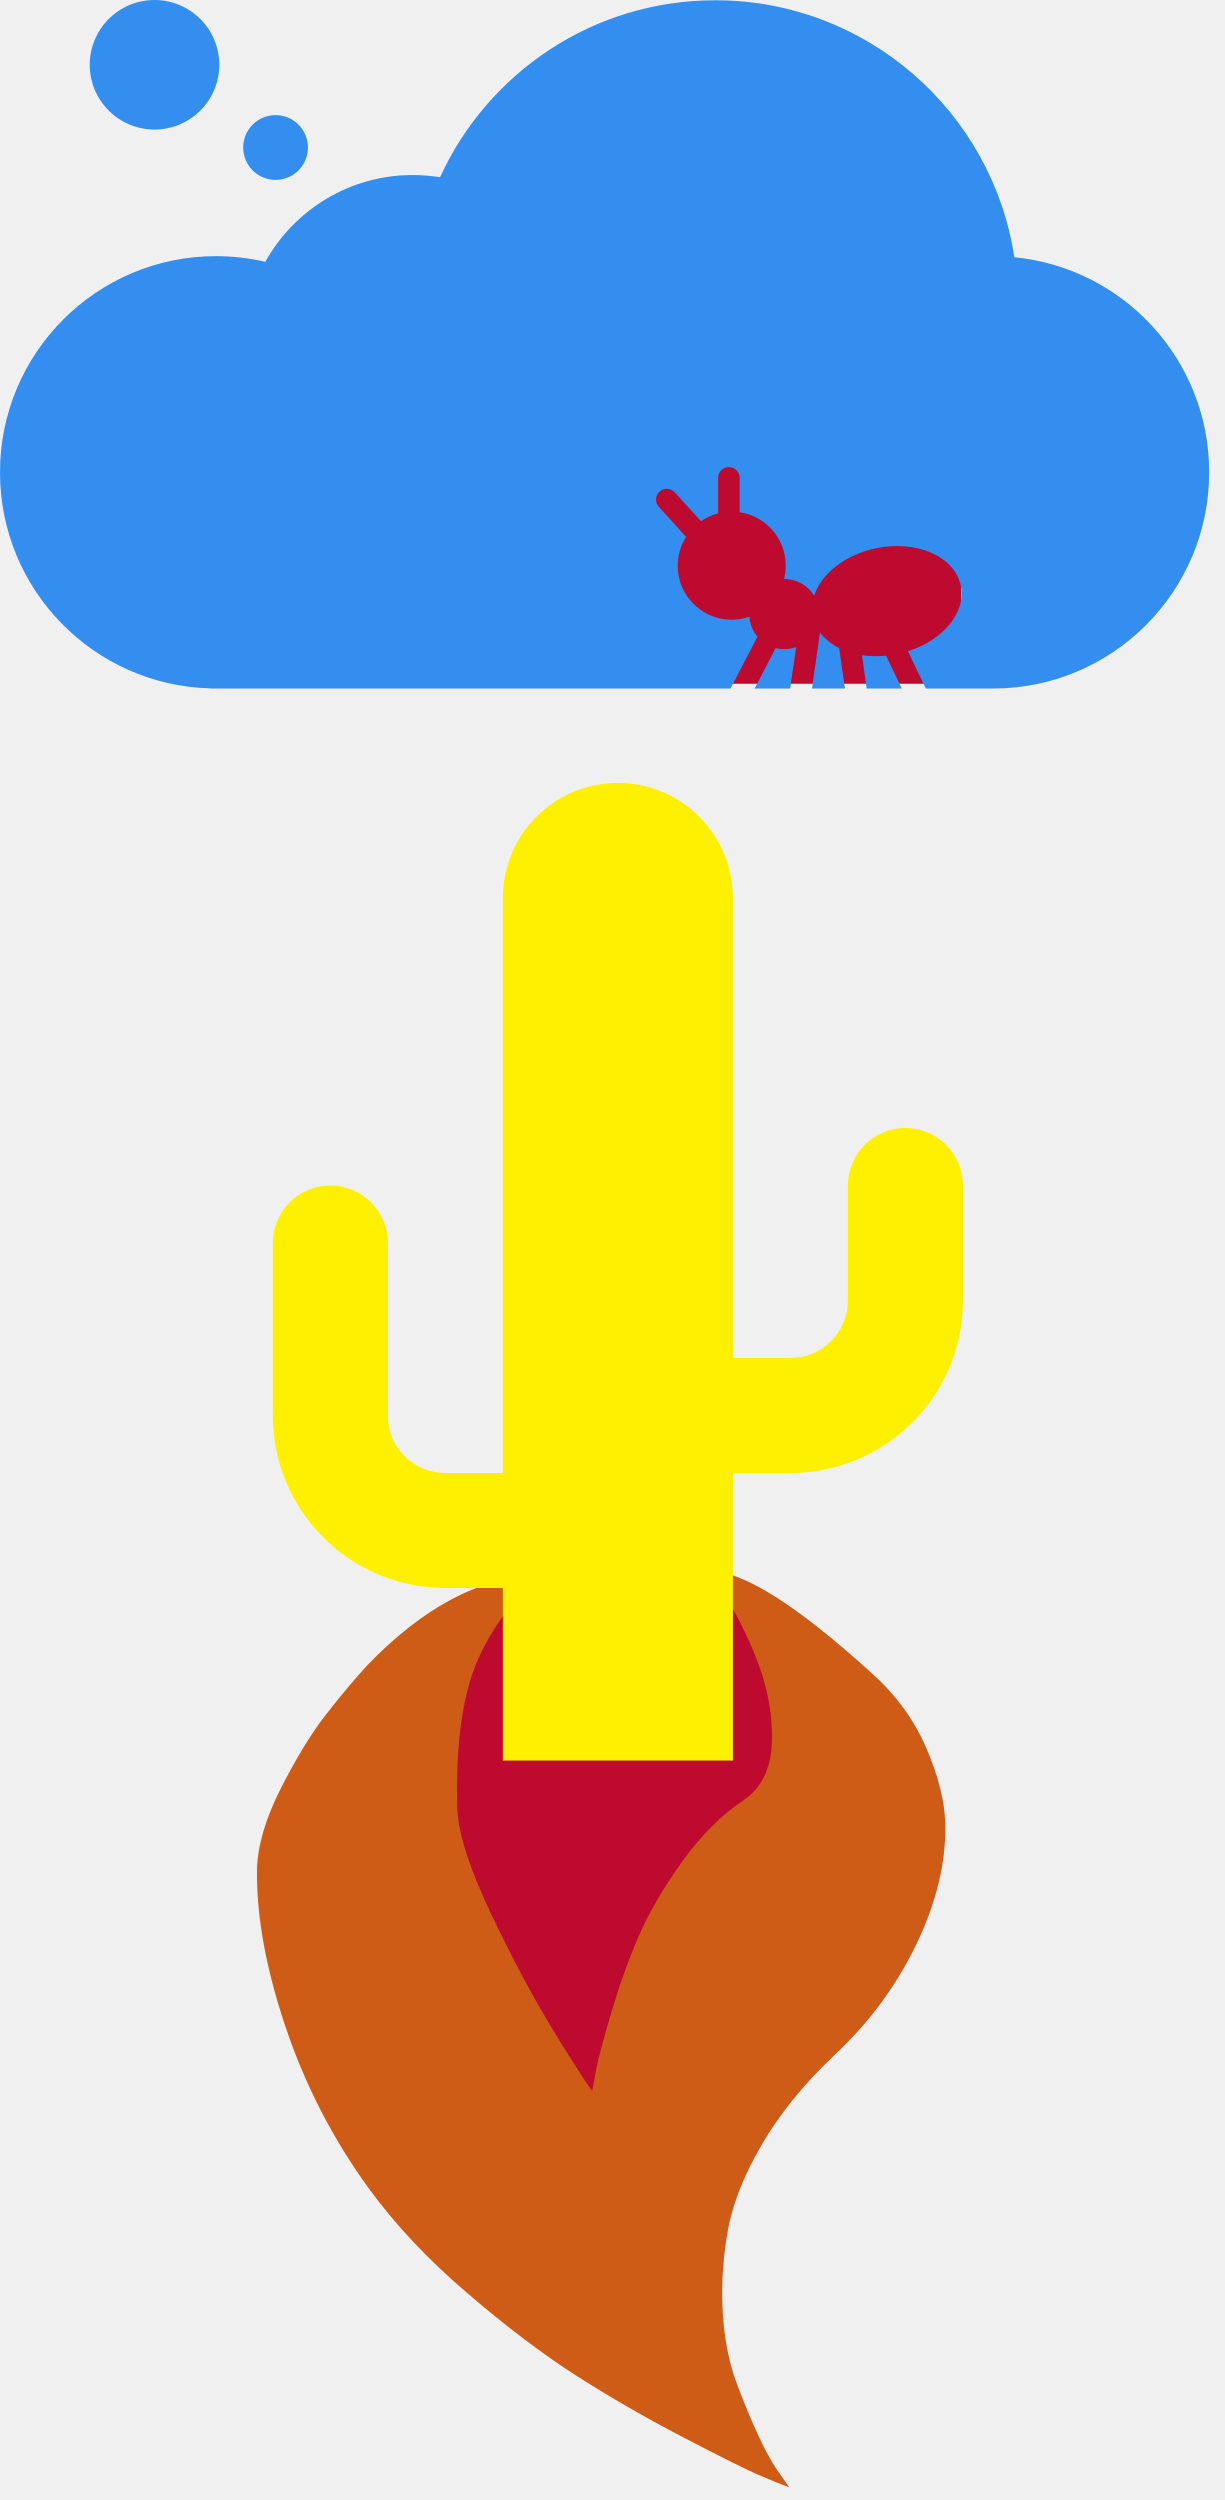
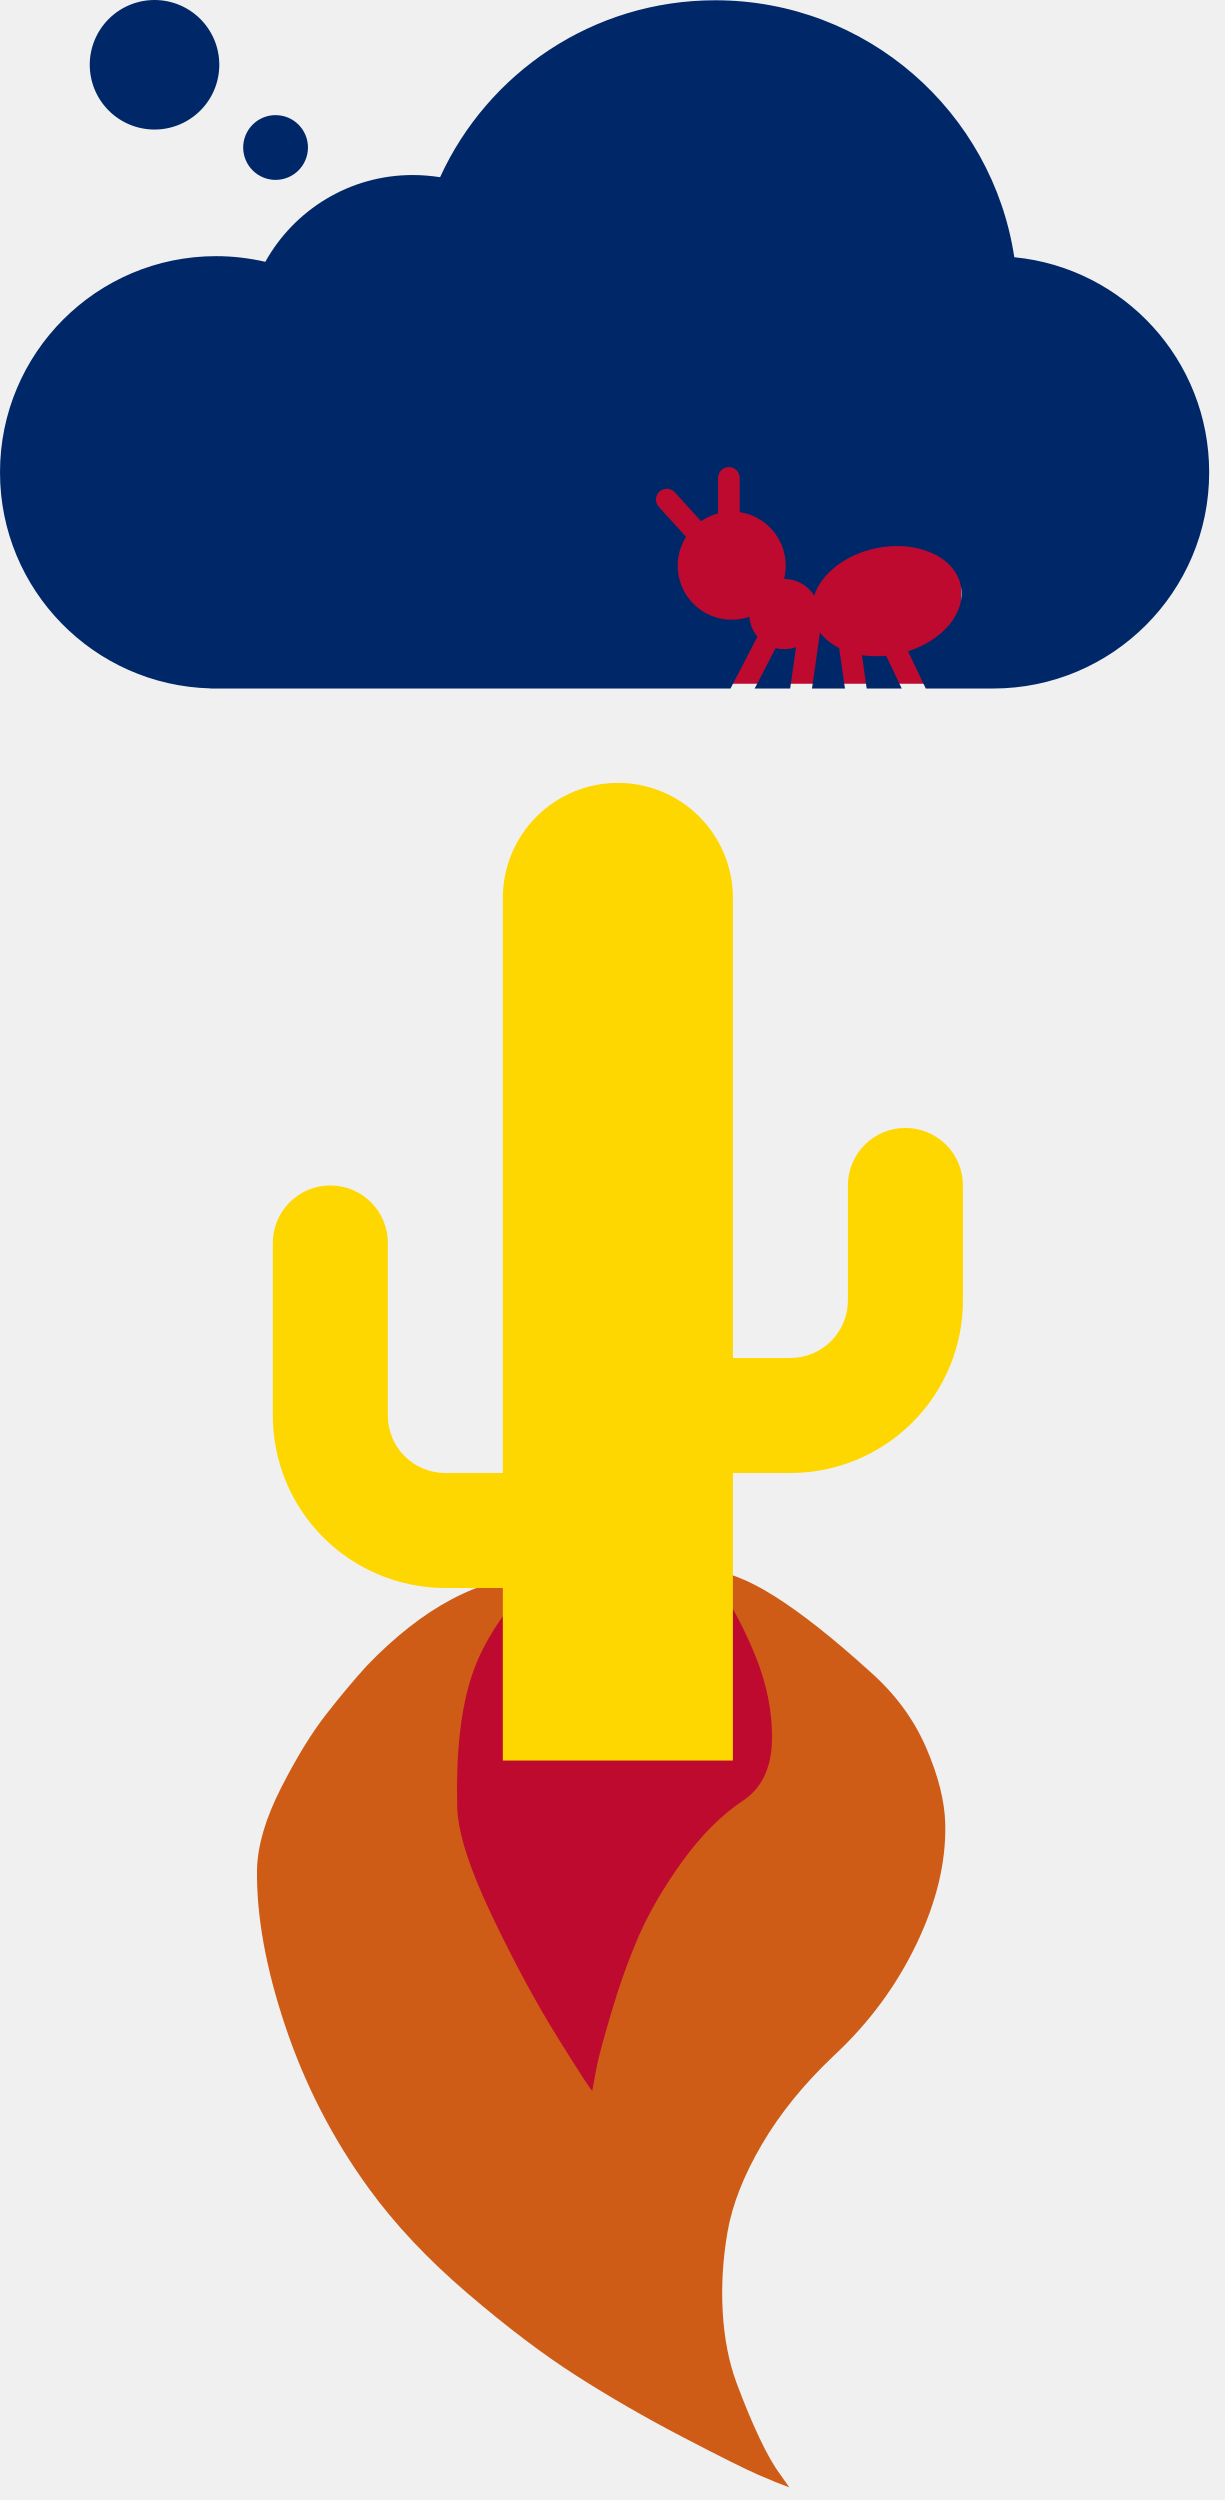
<svg xmlns="http://www.w3.org/2000/svg" width="49" height="100" viewBox="0 0 49 100" fill="none">
-   <g clip-path="url(#clip0_409_11)">
+   <g clip-path="url(#clip0_311_18)">
    <rect x="18.037" y="64.103" width="13.048" height="19.572" fill="#BF0A30" />
    <path d="M14.672 66.631C16.933 64.281 19.211 63.078 21.504 63.022C20.198 64.345 19.322 65.675 18.876 67.013C18.431 68.35 18.235 70.106 18.288 72.28C18.312 73.284 18.771 74.725 19.666 76.603C20.56 78.482 21.455 80.14 22.351 81.576C23.246 83.012 23.693 83.695 23.692 83.623C23.733 83.383 23.791 83.071 23.866 82.686C23.94 82.302 24.137 81.568 24.458 80.485C24.778 79.401 25.142 78.388 25.549 77.446C25.956 76.504 26.536 75.51 27.287 74.463C28.039 73.417 28.861 72.596 29.755 72.001C30.484 71.505 30.859 70.701 30.88 69.589C30.9 68.477 30.669 67.335 30.187 66.163C29.704 64.992 29.103 63.889 28.385 62.855C29.675 62.823 31.811 64.158 34.793 66.858C35.795 67.742 36.543 68.752 37.037 69.887C37.53 71.023 37.788 72.044 37.81 72.952C37.848 74.481 37.462 76.086 36.655 77.767C35.847 79.448 34.742 80.939 33.339 82.241C32.148 83.369 31.19 84.552 30.468 85.789C29.745 87.025 29.289 88.19 29.1 89.282C28.912 90.375 28.848 91.446 28.91 92.496C28.971 93.547 29.155 94.486 29.462 95.316C29.77 96.145 30.074 96.878 30.377 97.516C30.679 98.154 30.954 98.638 31.201 98.966L31.572 99.495C31.259 99.383 30.842 99.214 30.323 98.988C29.803 98.761 28.799 98.26 27.31 97.484C25.821 96.707 24.409 95.893 23.073 95.041C21.738 94.189 20.276 93.083 18.689 91.723C17.102 90.364 15.79 88.967 14.751 87.534C13.316 85.561 12.206 83.407 11.42 81.071C10.634 78.736 10.254 76.635 10.28 74.77C10.305 73.813 10.625 72.73 11.241 71.52C11.857 70.309 12.454 69.333 13.034 68.589C13.614 67.846 14.159 67.193 14.672 66.631Z" fill="#CE5C17" />
  </g>
-   <path d="M29.316 58.92V70.421H20.114V63.52H17.814C15.984 63.52 14.229 62.793 12.934 61.499C11.64 60.205 10.913 58.45 10.913 56.619V49.718C10.913 49.108 11.155 48.523 11.587 48.092C12.018 47.66 12.603 47.418 13.213 47.418C13.823 47.418 14.409 47.66 14.84 48.092C15.271 48.523 15.514 49.108 15.514 49.718V56.619C15.514 57.907 16.549 58.92 17.814 58.92H20.114V35.916C20.114 34.696 20.599 33.526 21.462 32.663C22.325 31.8 23.495 31.316 24.715 31.316C25.935 31.316 27.105 31.8 27.968 32.663C28.831 33.526 29.316 34.696 29.316 35.916V54.319H31.616C32.226 54.319 32.811 54.077 33.243 53.645C33.674 53.214 33.916 52.629 33.916 52.019V47.418C33.916 46.808 34.159 46.223 34.59 45.791C35.022 45.36 35.607 45.118 36.217 45.118C36.827 45.118 37.412 45.36 37.843 45.791C38.275 46.223 38.517 46.808 38.517 47.418V52.019C38.517 53.849 37.79 55.604 36.496 56.898C35.202 58.193 33.446 58.92 31.616 58.92H29.316Z" fill="#FFF000" />
+   <path d="M29.316 58.92V70.421H20.114V63.52H17.814C15.984 63.52 14.229 62.793 12.934 61.499C11.64 60.205 10.913 58.45 10.913 56.619V49.718C10.913 49.108 11.155 48.523 11.587 48.092C12.018 47.66 12.603 47.418 13.213 47.418C13.823 47.418 14.409 47.66 14.84 48.092C15.271 48.523 15.514 49.108 15.514 49.718V56.619C15.514 57.907 16.549 58.92 17.814 58.92H20.114V35.916C20.114 34.696 20.599 33.526 21.462 32.663C22.325 31.8 23.495 31.316 24.715 31.316C25.935 31.316 27.105 31.8 27.968 32.663C28.831 33.526 29.316 34.696 29.316 35.916V54.319H31.616C32.226 54.319 32.811 54.077 33.243 53.645C33.674 53.214 33.916 52.629 33.916 52.019V47.418C33.916 46.808 34.159 46.223 34.59 45.791C35.022 45.36 35.607 45.118 36.217 45.118C36.827 45.118 37.412 45.36 37.843 45.791C38.275 46.223 38.517 46.808 38.517 47.418V52.019C38.517 53.849 37.79 55.604 36.496 56.898C35.202 58.193 33.446 58.92 31.616 58.92H29.316Z" fill="#FED700" />
  <rect x="25.622" y="18.03" width="12.827" height="9.32" fill="#BF0A30" />
-   <path d="M31.369 25.965C31.536 25.965 31.698 25.938 31.843 25.884L31.606 27.541H30.186L31.023 25.927C31.136 25.954 31.25 25.965 31.369 25.965ZM8.642 10.246C9.323 10.246 9.981 10.327 10.613 10.472C11.768 8.399 13.976 7.001 16.513 7.001C16.885 7.001 17.247 7.034 17.603 7.088C19.514 2.91 23.725 0.011 28.61 0.011C34.672 0.011 39.692 4.47 40.572 10.289C44.95 10.715 48.367 14.402 48.367 18.893C48.367 23.665 44.502 27.536 39.73 27.541H37.031L36.319 26.051C37.733 25.603 38.656 24.486 38.429 23.417C38.181 22.251 36.659 21.587 35.023 21.933C33.787 22.197 32.842 22.964 32.567 23.827C32.441 23.624 32.266 23.455 32.057 23.338C31.848 23.221 31.613 23.159 31.374 23.158H31.363C31.406 22.985 31.428 22.807 31.428 22.623C31.428 21.538 30.629 20.642 29.587 20.486V19.115C29.587 18.877 29.393 18.683 29.155 18.683C28.918 18.683 28.723 18.877 28.723 19.115V20.535C28.475 20.599 28.248 20.707 28.043 20.848L26.991 19.692C26.829 19.514 26.559 19.503 26.381 19.665C26.203 19.827 26.192 20.097 26.354 20.275L27.433 21.463L27.444 21.474C27.204 21.852 27.088 22.296 27.112 22.743C27.135 23.19 27.297 23.619 27.576 23.97C27.854 24.321 28.234 24.577 28.664 24.703C29.094 24.828 29.553 24.816 29.976 24.669C29.997 24.972 30.116 25.247 30.3 25.468L29.22 27.541H8.421V27.536C3.752 27.417 1.86358e-06 23.595 1.86358e-06 18.893C1.86358e-06 14.116 3.87 10.246 8.642 10.246ZM33.566 25.922L33.798 27.541H32.48L32.799 25.301C32.988 25.549 33.247 25.76 33.566 25.922ZM8.772 2.591C8.772 3.278 8.499 3.937 8.013 4.423C7.527 4.909 6.868 5.182 6.181 5.182C5.494 5.182 4.835 4.909 4.349 4.423C3.863 3.937 3.59 3.278 3.59 2.591C3.59 1.904 3.863 1.245 4.349 0.759C4.835 0.273 5.494 0 6.181 0C6.868 0 7.527 0.273 8.013 0.759C8.499 1.245 8.772 1.904 8.772 2.591ZM12.319 5.9C12.319 6.07 12.285 6.239 12.22 6.396C12.155 6.553 12.059 6.696 11.939 6.816C11.819 6.937 11.676 7.032 11.519 7.097C11.362 7.162 11.193 7.196 11.023 7.196C10.853 7.196 10.684 7.162 10.527 7.097C10.37 7.032 10.227 6.937 10.107 6.816C9.987 6.696 9.891 6.553 9.826 6.396C9.761 6.239 9.727 6.07 9.727 5.9C9.727 5.73 9.761 5.562 9.826 5.404C9.891 5.247 9.987 5.104 10.107 4.984C10.227 4.864 10.37 4.768 10.527 4.703C10.684 4.638 10.853 4.605 11.023 4.605C11.193 4.605 11.362 4.638 11.519 4.703C11.676 4.768 11.819 4.864 11.939 4.984C12.059 5.104 12.155 5.247 12.22 5.404C12.285 5.562 12.319 5.73 12.319 5.9ZM35.444 26.23L36.07 27.541H34.667L34.478 26.208C34.785 26.251 35.109 26.262 35.444 26.23Z" fill="#338EEF" />
+   <path d="M31.369 25.965C31.536 25.965 31.698 25.938 31.843 25.884L31.606 27.541H30.186L31.023 25.927C31.136 25.954 31.25 25.965 31.369 25.965ZM8.642 10.246C9.323 10.246 9.981 10.327 10.613 10.472C11.768 8.399 13.976 7.001 16.513 7.001C16.885 7.001 17.247 7.034 17.603 7.088C19.514 2.91 23.725 0.011 28.61 0.011C34.672 0.011 39.692 4.47 40.572 10.289C44.95 10.715 48.367 14.402 48.367 18.893C48.367 23.665 44.502 27.536 39.73 27.541H37.031L36.319 26.051C37.733 25.603 38.656 24.486 38.429 23.417C38.181 22.251 36.659 21.587 35.023 21.933C33.787 22.197 32.842 22.964 32.567 23.827C32.441 23.624 32.266 23.455 32.057 23.338C31.848 23.221 31.613 23.159 31.374 23.158H31.363C31.406 22.985 31.428 22.807 31.428 22.623C31.428 21.538 30.629 20.642 29.587 20.486V19.115C29.587 18.877 29.393 18.683 29.155 18.683C28.918 18.683 28.723 18.877 28.723 19.115V20.535C28.475 20.599 28.248 20.707 28.043 20.848L26.991 19.692C26.829 19.514 26.559 19.503 26.381 19.665C26.203 19.827 26.192 20.097 26.354 20.275L27.433 21.463L27.444 21.474C27.204 21.852 27.088 22.296 27.112 22.743C27.135 23.19 27.297 23.619 27.576 23.97C27.854 24.321 28.234 24.577 28.664 24.703C29.094 24.828 29.553 24.816 29.976 24.669C29.997 24.972 30.116 25.247 30.3 25.468L29.22 27.541H8.421V27.536C3.752 27.417 0 23.595 0 18.893C0 14.116 3.87 10.246 8.642 10.246ZM33.566 25.922L33.798 27.541H32.48L32.799 25.301C32.988 25.549 33.247 25.76 33.566 25.922ZM8.772 2.591C8.772 3.278 8.499 3.937 8.013 4.423C7.527 4.909 6.868 5.182 6.181 5.182C5.494 5.182 4.835 4.909 4.349 4.423C3.863 3.937 3.59 3.278 3.59 2.591C3.59 1.904 3.863 1.245 4.349 0.759C4.835 0.273 5.494 0 6.181 0C6.868 0 7.527 0.273 8.013 0.759C8.499 1.245 8.772 1.904 8.772 2.591ZM12.319 5.9C12.319 6.07 12.285 6.239 12.22 6.396C12.155 6.553 12.059 6.696 11.939 6.816C11.819 6.937 11.676 7.032 11.519 7.097C11.362 7.162 11.193 7.196 11.023 7.196C10.853 7.196 10.684 7.162 10.527 7.097C10.37 7.032 10.227 6.937 10.107 6.816C9.987 6.696 9.891 6.553 9.826 6.396C9.761 6.239 9.727 6.07 9.727 5.9C9.727 5.73 9.761 5.562 9.826 5.404C9.891 5.247 9.987 5.104 10.107 4.984C10.227 4.864 10.37 4.768 10.527 4.703C10.684 4.638 10.853 4.605 11.023 4.605C11.193 4.605 11.362 4.638 11.519 4.703C11.676 4.768 11.819 4.864 11.939 4.984C12.059 5.104 12.155 5.247 12.22 5.404C12.285 5.562 12.319 5.73 12.319 5.9ZM35.444 26.23L36.07 27.541H34.667L34.478 26.208C34.785 26.251 35.109 26.262 35.444 26.23Z" fill="#002868" />
  <defs>
-     <clipPath id="clip0_409_11">
+     <clipPath id="clip0_311_18">
      <rect width="27.604" height="36.708" fill="white" transform="translate(38.4538 99.3278) rotate(178.605)" />
    </clipPath>
  </defs>
</svg>
